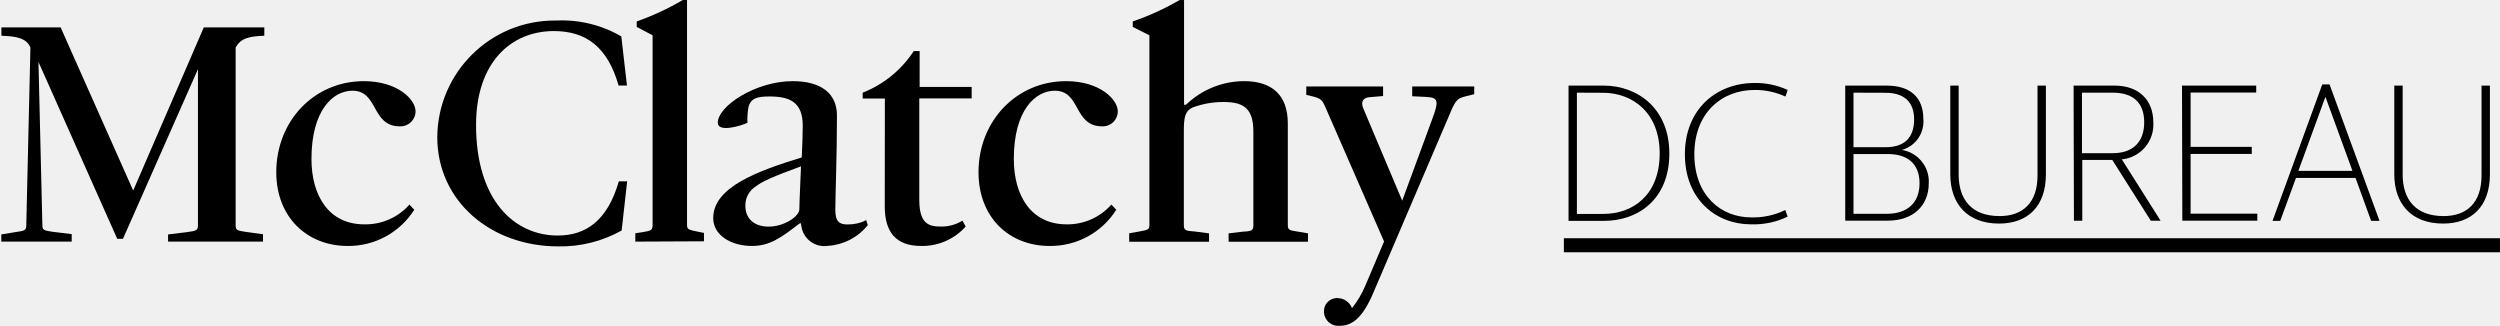
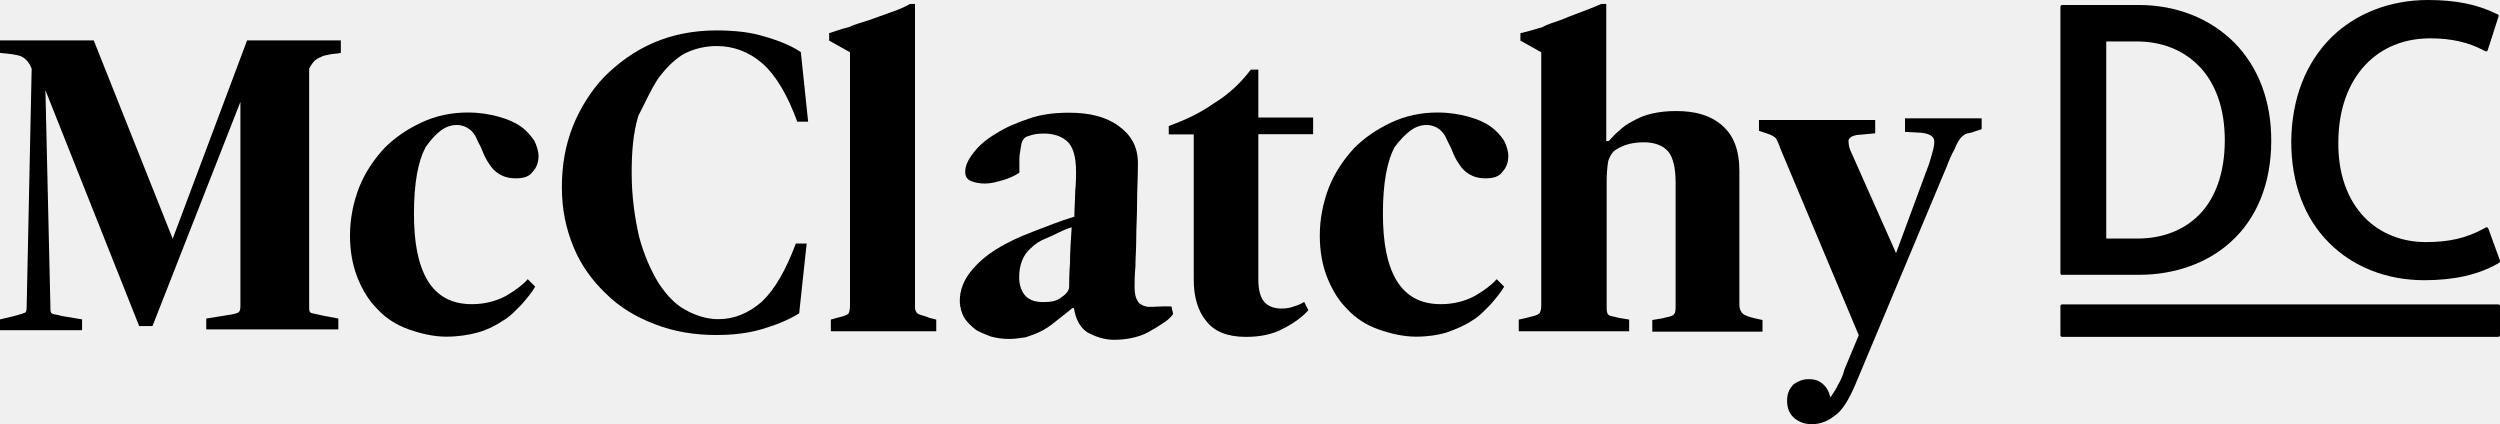
- <svg xmlns="http://www.w3.org/2000/svg" version="1.1" id="Layer_1" x="0px" y="0px" viewBox="0 0 2301.2 300" style="enable-background:new 0 0 2301.2 300;" xml:space="preserve">
+ <svg xmlns="http://www.w3.org/2000/svg" version="1.1" id="Layer_1" x="0px" y="0px" viewBox="0 0 1200 203.5" style="enable-background:new 0 0 1200 203.5;" xml:space="preserve">
+   <style type="text/css">
+ 	.st0{fill-rule:evenodd;clip-rule:evenodd;}
+ 	.st1{fill:url(#SVGID_1_);}
+ 	.st2{fill:url(#SVGID_00000016041168103630393430000008649231698616714413_);}
+ 	.st3{fill:url(#SVGID_00000012444636089439119780000007587610693947191691_);}
+ 	.st4{fill:url(#SVGID_00000120535522865290524300000008731759375504110750_);}
+ 	.st5{fill:#FFFFFF;}
+ 	.st6{fill-rule:evenodd;clip-rule:evenodd;fill:#FFFFFF;}
+ 	.st7{fill:url(#SVGID_00000152224199271438595090000010437510127411680133_);}
+ 	.st8{fill:url(#SVGID_00000181056939648418117930000013941582487692554404_);}
+ 	.st9{fill:url(#SVGID_00000035519871330205398470000017889771250093618050_);}
+ 	.st10{fill:url(#SVGID_00000175310109694595614150000010824355592931117224_);}
+ </style>
  <g>
-     <path d="M122.6,175.4L55.8,25.2H1.3v7.7c13.5,0.5,23,2,26.7,10.8l-3.8,163.4c0,5-1.5,5.4-9.8,6.5l-13.2,2.2v6.6H66v-6.9l-18-2.2   c-7.8-1.2-9-1.5-9-6.3L35.4,57l72.5,162.8h5.3l69-156.1v143.6c0,4.8-1.6,5.2-9.6,6.3l-17.9,2.2v6.6h87.4v-6.8l-16.2-2.2   c-7.8-1.2-9-1.5-9-6.3V43.7c4.9-8.8,12.9-10.3,26.4-10.8v-7.7h-55.7L122.6,175.4z" />
-     <path d="M324.4,83.5c24.2,0,17.1,32.8,43.7,32.8c0.2,0,0.3,0,0.5,0c7.7,0,13.9-6.2,13.9-13.9c0-10.6-16.2-27.7-47.6-27.7   c-45.9,0-80.6,36.8-80.6,83.8c0,41.7,28.7,67.9,65.6,67.9c24.9,0.3,48.1-12.3,61.4-33.3l-4.4-4.8c-10.5,11.9-25.8,18.6-41.7,18.2   c-32.3,0-48.5-26-48.5-60.2C286.7,101.5,306.5,83.5,324.4,83.5z" />
-     <path d="M513.4,216.8c-40.2,0-75.2-32.7-75.2-101.7c0-58,32.5-86.5,71.6-86.5c29.6,0,49.4,14.5,59.6,50.1h7.7l-5.2-45.2   c-18.2-10.6-39-15.6-59.9-14.6c-0.1,0-0.3,0-0.5,0c-59.8-0.5-108.5,47.5-109,107.3c0,58.7,49,100.6,111.4,100.6   c20.4,0.4,40.5-4.7,58.3-14.6l5.1-45.3h-7.7C559.4,202.6,539.7,216.8,513.4,216.8z" />
-     <path d="M632.4,207V0h-3.9c-13.4,7.9-27.6,14.5-42.4,19.7v5.1l14.6,7.7v173.6c0,5.7-0.6,6.3-9.9,7.7l-6,0.9v7.7l63.2-0.3v-7.7   l-5.4-1.1C634.2,211.5,632.4,211.5,632.4,207z" />
-     <path d="M780,206.6c-7.5,0-11.1-2.8-11.1-13.3c0-14.3,1.5-48.7,1.5-87c0-19.9-14.1-31.6-40.7-31.6c-34.3,0-69,23-69,38.3   c0,9.1,21,3.1,27.3,0c-0.2-4.5,0.1-9.1,0.8-13.6c1.9-9.1,8.2-10.6,19.5-10.6c18.9,0,30.6,5.4,30.6,26.8c0,6.3-0.3,17.4-0.9,29.3   c-39.9,12.3-81.5,27.1-81.5,55.8c0,16.3,17.1,25.7,35.6,25.7c16.2,0,26.4-7.2,44-20.8h1.2c0,0.9,0.1,1.9,0.4,2.9   c1.8,11.6,12.7,19.6,24.3,17.8c14.4-0.9,27.8-7.8,36.8-19.1l-1.5-4.6C792,205.4,786,206.7,780,206.6z M735.8,192.5   c0,6.9-14.4,16.1-28.2,16.1s-21.5-7.7-21.5-19.1c-0.2-7.2,3.4-14.1,9.6-17.9c5.7-4.5,15.2-8.8,41.6-18.5   C736.7,169.5,735.8,186.2,735.8,192.5z" />
-     <path d="M846.5,47h-5.4c-11.3,17.3-27.7,30.7-47,38.3v5.4h20.4l-0.1,99.2c0,23.4,9.9,36.5,33.5,36.5c15.6,0.3,30.6-6.2,41-17.9   l-3-5.4c-6.1,3.8-13.3,5.7-20.6,5.4c-9.2,0-19.1-1.8-19.1-24V90.6h48.2V80h-47.9V47z" />
-     <path d="M970.9,83.5c24.2,0,17,32.8,43.7,32.8c0.1,0,0.3,0,0.5,0c7.7,0,13.8-6.2,13.8-13.9c0-10.6-16.2-27.7-47.6-27.7   c-45.8,0-80.6,36.8-80.6,83.8c0,41.7,28.2,67.9,65.4,67.9c24.9,0.3,48.1-12.3,61.4-33.3l-4.5-4.8c-10.4,11.8-25.5,18.5-41.3,18.2   c-32.3,0-48.5-26-48.5-60.2C933.2,101.5,953,83.5,970.9,83.5z" />
-     <path d="M1185.4,206.2v-92.7c0-26.5-15.2-38.8-40.1-38.8c-20,0-39.2,7.8-53.6,21.7h-1.8V0h-4.1c-13.7,8-28.1,14.6-43.1,19.7v5.1   l15.3,7.7v173.6c0,5.1-0.3,5.4-9.9,7.1l-8.7,1.5v7.7h-0.2v0.1h73.7v-7.7l-13-1.7c-8.4-0.6-10.2-0.9-10.2-6v-86.4   c0-12.9,1.2-18.6,8-21.7c9.2-3.5,19.1-5.2,29-5.1c18.9,0,27,6.8,27,27.3v86.1c0,5.2-1.9,5.5-10.2,6l-12.6,1.5v7.7h73.1v-7.7   l-8.7-1.5C1186.2,211.9,1185.4,211.9,1185.4,206.2z" />
-     <path d="M1299.9,88.6l12.6,0.6c11.4,0.6,12.3,3.2,5.7,20.8l-27.5,74.7l-35.6-84.4c-2.6-5.7-1.2-10.2,5.1-10.8l12.9-1.1v-8.8h-70.7   v7.7l6.9,1.7c8.1,2,8.4,4.9,11.1,10.6l53.6,122.7l-17.2,40.5c-3.1,7.5-7.3,14.5-12.3,20.8c-2.1-5.4-7.2-9-12.9-9.2   c-0.6-0.1-1.3-0.1-1.9,0c-6.6,0.6-11.5,6.3-11,12.9c0,0.2,0,0.4,0,0.5c0.6,7.2,6.9,12.7,14.1,12.1c11,0,20.9-5.8,31.4-30.6   l67.4-157.6c8-19.3,8.6-20.7,17.3-23l8.1-2v-7.1h-57.1V88.6z" />
-     <path d="M1476.4,203.3c31.6,0,59.9-19.9,60.2-61.4c0.3-41.7-29-63.1-60.4-63.1h-32.4l0,124.5H1476.4z M1451.5,85.3l23.9,0.1   c27.9,0,52.6,18.8,52.3,56.5c-0.3,37.7-24.6,55-51.8,55h-24.4V85.3z" />
-     <path d="M1611.7,206.5c11.7,0.4,23.3-2,33.8-7.1l-2.2-6.1c-9.7,4.8-20.5,7.1-31.4,6.8c-28,0-52.3-20.3-52.3-58.1   s24.9-59.2,55.5-59.2c9.8-0.1,19.5,2,28.4,6.1l2-6.1c-9.6-4.4-20-6.6-30.6-6.4c-35,0-64,24.1-64,65.6S1579.5,206.5,1611.7,206.5z" />
-     <path d="M1737.7,203.1c23.5,0,37.7-13.9,37.7-34.5c0.8-15-9.9-28.1-24.7-30.6c12.6-3.5,20.9-15.6,19.7-28.6   c0-19.8-12.2-30.6-33.6-30.6h-38.3l0,124.3H1737.7z M1706.1,85.3l29.4,0.1c17.3,0,26.4,8.5,26.4,24.4c0,18-9.9,25.7-26.4,25.7   h-29.4V85.3z M1706.1,141.8h31.6c18.2,0,29.2,9,29.2,26.9c0,17.9-11.1,28.1-30.2,28.1h-30.6V141.8z" />
-     <path d="M1840.1,205.8c26.6,0,43.1-16.1,43.1-45.3V78.8h-7.7v82.7c0,25.1-13.5,37.4-34.9,37.4c-25.8,0-37.7-15.3-37.7-38.3l0-81.8   h-7.7v81.7C1795.2,187.2,1810.5,205.8,1840.1,205.8z" />
-     <path d="M1916.7,203.2v-56h27.6l35.5,56h9l-35.7-56.5c17.2-1.7,30-16.6,29-33.9c0-21.1-13.6-34-35.7-34h-37.7l0.3,124.4H1916.7z    M1916.4,85.3h28.4c18.6,0,28.9,9.2,28.9,27.3c0,18.1-10.4,28.4-28.9,28.4h-28.4V85.3z" />
-     <polygon points="2077.8,203.1 2077.8,196.7 2016.4,196.7 2016.4,141.7 2072.7,141.7 2072.7,135.2 2016.4,135.2 2016.4,85.2    2076.8,85.2 2076.8,78.8 2008.5,78.8 2008.8,203.1  " />
-     <path d="M2113.4,163.8h54.8l14.4,39.5h7.7l-46-125.6h-6.7l-45.8,125.6h7.1L2113.4,163.8z M2140.5,89.1l24.9,68.2h-49.8L2140.5,89.1   z" />
-     <path d="M2248.8,205.8c26.6,0,43.1-16.1,43.1-45.3V78.8h-7.7v82.7c0,25.1-13.5,37.4-34.9,37.4c-25.8,0-37.7-15.3-37.7-38.3l0-81.8   h-7.7v81.7C2203.9,187.2,2219.2,205.8,2248.8,205.8z" />
-     <rect x="1439.5" y="219.3" width="861.7" height="12.9" />
+     <path class="st0" d="M597.2,101.1c0.5,0.5,1.1,0.9,1.4,1.1c0.2,0.2,0.7,0.5,0.2,0.9c-0.5,0.5-1.4,1.1-1.6,1.1   c-0.2,0.2-0.5,0.5-1.1,0c-0.5-0.5-1.1-0.9-1.6-1.1s-0.5-0.5,0-0.9c0.5-0.5,1.4-1.1,1.6-1.1C596.3,100.9,596.7,100.6,597.2,101.1z" />
+     <g>
+       <path d="M82.9,114.6L45,19.4H0v6c4.4,0.4,8,0.8,10,1.6c2,0.8,4,2.8,5.2,6l-2.4,114.4c0,2-0.4,2.8-1.2,2.8    c-0.8,0.4-2.4,0.8-5.2,1.6L0,153.3v5.2h39.4v-5.2l-9.6-1.6c-2.8-0.8-4.4-0.8-4.8-1.2c-0.8-0.4-0.8-1.2-0.8-3.2l-2.4-104l45,113.2    h6.4l42.2-107.6v98c0,2-0.4,2.8-1.2,3.2c-0.8,0.4-2.4,0.8-5.2,1.2l-10,1.6v5.2h63.4v-5.2l-8.4-1.6c-2.8-0.8-4.4-0.8-4.8-1.2    c-0.8-0.4-0.8-1.2-0.8-3.2V33c0.8-1.6,1.6-2.8,2.4-3.6c0.8-0.8,2-1.6,3.2-2c1.2-0.8,2.4-0.8,4-1.2c1.6-0.4,3.6-0.4,5.6-0.8v-6h-45    L82.9,114.6z" />
+       <path d="M219.3,60c2.4,0,4.4,0.8,6,2c1.6,1.2,2.8,2.8,3.6,4.8c0.8,2,2,3.6,2.8,6c0.8,2,2,4.4,3.2,6c1.2,2,2.8,3.6,4.8,4.8    c2,1.2,4.4,2,8,2c3.6,0,6.4-0.8,8-3.2c2-2,2.8-4.8,2.8-7.6c0-2-0.8-4.8-2-7.2c-1.6-2.4-3.6-4.8-6.4-6.8c-2.8-2-6.4-3.6-10.8-4.8    c-4.4-1.2-9.2-2-14.7-2c-8,0-15.5,1.6-22.3,4.8c-6.8,3.2-12.8,7.2-17.9,12.4c-4.8,5.2-9.2,11.6-12,18.7    c-2.8,7.2-4.4,15.1-4.4,23.1c0,7.6,1.2,14.3,3.6,20.3c2.4,6,5.6,11.2,9.6,15.1c4,4.4,9.2,7.6,14.7,9.6c5.6,2,12,3.6,18.3,3.6    c5.6,0,10.8-0.8,15.1-2c4.4-1.2,8.4-3.2,12-5.6c3.6-2,6.4-5.2,9.2-8c2.4-2.8,4.8-5.6,6.4-8.4l-3.6-3.6c-2,2.4-5.6,5.2-10.4,8    c-4.4,2.4-10,4-16.3,4c-9.6,0-16.7-3.6-21.5-11.6c-4.4-7.6-6.4-17.9-6.4-31.9c0-14.7,2-25.1,5.6-31.9    C209.3,63.6,213.7,60,219.3,60z" />
+       <path d="M316.2,37.3c3.6-4.8,8-9.2,12.4-11.6c4.8-2.4,10-3.6,15.5-3.6c8,0,15.5,2.8,21.9,8.4s12,15.1,16.7,27.9h5.2L384.4,25    c-4.8-3.2-10.8-5.6-17.9-7.6c-6.4-2-14.3-2.8-22.7-2.8c-10.8,0-21.1,2-30.3,6s-16.7,9.6-23.5,16.3c-6.4,6.8-11.6,15.1-15.1,23.9    c-3.6,9.2-5.2,18.7-5.2,29.1c0,10.8,2,19.9,5.6,28.7c3.6,8.8,9.2,16.3,15.5,22.3c6.4,6.4,14.3,11.2,23.5,14.7    c9.2,3.6,19.1,5.2,29.5,5.2c8,0,15.1-0.8,21.9-2.8s12.8-4.4,17.9-7.6l3.6-33.5H382c-4.8,12.8-10,21.9-16.3,27.9    c-6.4,5.6-13.5,8.4-20.7,8.4c-5.6,0-10.8-1.6-15.9-4.4c-5.2-2.8-9.2-7.2-13.1-13.1c-3.6-6-6.8-13.1-9.2-21.9    c-2-8.8-3.6-19.1-3.6-30.7c0-10.8,0.8-19.5,3.2-27.5C309.9,48.9,312.6,42.5,316.2,37.3z" />
+       <path d="M440.4,150.5c-0.8-0.8-1.2-1.6-1.2-3.2V1.9h-2.4c-2.8,1.6-5.6,2.8-9.2,4c-3.6,1.2-6.4,2.4-10,3.6c-3.6,1.2-6.8,2-10.4,3.6    c-3.6,0.8-6.4,2-9.2,2.8v3.6l10,5.6v121.5c0,2-0.4,3.6-0.8,4c-0.8,0.8-2.4,1.2-5.6,2l-2.8,0.8v5.6h50.6v-5.6l-3.2-0.8    C443.2,151.3,441.6,151.3,440.4,150.5z" />
+       <path d="M551.8,147.3c-2,0-4-0.8-5.2-2c-1.2-1.6-2-3.6-2-7.6c0-2.4,0-5.6,0.4-9.6c0-4,0.4-8.8,0.4-13.9c0-5.2,0.4-10.8,0.4-16.7    c0-6.4,0.4-12.4,0.4-19.1c0-8-3.2-13.5-9.2-17.9c-6-4.4-13.9-6.4-23.9-6.4c-6.8,0-13.5,0.8-19.1,2.8c-6,2-11.6,4.4-15.9,7.2    c-4.8,2.8-8.4,6-10.8,9.2c-2.8,3.6-4,6.4-4,9.2c0,2,0.8,3.6,2.8,4.4c2,0.8,4,1.2,6.8,1.2s5.6-0.8,8.4-1.6c2.8-0.8,5.6-2,8-3.6    v-6.4c0-2,0.4-4,0.8-6.4c0.4-2.8,1.6-4.4,3.6-4.8c2-0.8,4.4-1.2,7.2-1.2c4.8,0,8.4,1.2,11.2,3.6c2.8,2.4,4.4,7.2,4.4,14.7    c0,2.4,0,5.6-0.4,9.2c0,4-0.4,8-0.4,12.4c-6.8,2-13.5,4.8-19.9,7.2c-6.4,2.4-12.4,5.2-17.5,8.4c-5.2,3.2-9.2,6.8-12.4,10.8    c-3.2,4-5.2,8.8-5.2,13.9c0,3.2,0.8,5.6,2,8c1.2,2,3.2,4,5.2,5.6c2,1.6,4.8,2.4,7.6,3.6c2.8,0.8,6,1.2,8.8,1.2s5.2-0.4,8-0.8    c2.4-0.8,4.8-1.6,7.2-2.8c2.4-1.2,4.8-2.8,7.2-4.8c2.4-2,5.2-4,8-6.4h0.8c0.8,5.2,2.8,9.2,6.4,11.6c3.6,2,8,3.6,12.8,3.6    c3.6,0,6.8-0.4,10-1.2c3.2-0.8,6-2,8.4-3.6c2.4-1.2,4.4-2.8,6.4-4c1.6-1.2,2.8-2.4,3.6-3.6l-0.8-3.6    C557.8,146.9,555,147.3,551.8,147.3z M513.6,126.2c-0.4,5.2-0.4,9.2-0.4,11.2s-1.2,3.6-3.6,5.2c-2.4,2-5.2,2.4-8.8,2.4    c-3.6,0-6.4-0.8-8.4-2.8c-2-2-3.2-5.2-3.2-9.2c0-6,2-10.8,5.6-13.9c2-2,4.4-3.6,7.6-4.8c3.2-1.2,6.8-3.6,12-5.2    C514,115.4,513.6,121,513.6,126.2z" />
+       <path d="M604,33.4h-3.6c-4.8,6.4-10.8,12-17.9,16.3c-6.8,4.8-13.9,8-21.5,10.8v4h12v69.7c0,8.4,2,15.1,6,19.9    c4,5.2,10.4,7.6,19.1,7.6c6.8,0,12.8-1.2,17.9-4c4.8-2.4,9.2-5.6,12-8.8l-2-4c-1.2,0.8-2.8,1.6-4.4,2c-2,0.8-4,1.2-6.4,1.2    c-3.2,0-6-0.8-8-2.8c-2-2-3.2-5.6-3.2-11.2V64.4h26.3v-8H604V33l0,0V33.4z" />
+       <path d="M684.8,60c2.4,0,4.4,0.8,6,2c1.6,1.2,2.8,2.8,3.6,4.8s2,3.6,2.8,6c0.8,2,2,4.4,3.2,6c1.2,2,2.8,3.6,4.8,4.8    c2,1.2,4.4,2,8,2s6.4-0.8,8-3.2c2-2,2.8-4.8,2.8-7.6c0-2-0.8-4.8-2-7.2c-1.6-2.4-3.6-4.8-6.4-6.8c-2.8-2-6.4-3.6-10.8-4.8    c-4.4-1.2-9.2-2-14.7-2c-8,0-15.5,1.6-22.3,4.8c-6.8,3.2-12.8,7.2-17.9,12.4c-4.8,5.2-9.2,11.6-12,18.7    c-2.8,7.2-4.4,15.1-4.4,23.1c0,7.6,1.2,14.3,3.6,20.3c2.4,6,5.6,11.2,9.6,15.1c4,4.4,9.2,7.6,14.7,9.6s12,3.6,18.3,3.6    c5.6,0,10.8-0.8,14.7-2c4.4-1.6,8.4-3.2,12-5.6c3.6-2,6.4-5.2,9.2-8c2.4-2.8,4.8-5.6,6.4-8.4l-3.6-3.6c-2,2.4-5.6,5.2-10.4,8    c-4.4,2.4-10,4-16.3,4c-9.6,0-16.7-3.6-21.5-11.6c-4.4-7.6-6.4-17.9-6.4-31.9c0-14.7,2-25.1,5.6-31.9    C674.8,63.6,679.2,60,684.8,60z" />
+       <path d="M836.5,150.5c-0.8-0.8-1.6-2-1.6-4.4V82c0-10-2.8-17.1-8.4-21.9s-12.8-6.8-21.9-6.8c-4.4,0-8,0.4-11.6,1.2    c-3.6,0.8-6.4,2-9.2,3.6c-2.4,1.2-4.8,2.8-6.8,4.8c-2,1.6-3.6,3.6-4.8,4.8h-1.2V1.9h-2.4c-3.6,1.6-6.8,2.8-10,4    c-3.2,1.2-6.4,2.4-9.2,3.6c-3.2,1.2-6.4,2-9.2,3.6c-3.2,0.8-6.4,2-10.4,2.8v3.6l10,5.6v121.5c0,2-0.4,3.6-1.2,4    c-0.8,0.8-2.8,1.2-6,2l-3.6,0.8v5.6h53v-5.6l-4.8-0.8c-2.8-0.8-4.8-0.8-5.2-1.6c-0.8-0.8-0.8-2-0.8-3.6V86.7c0-4,0.4-7.6,0.8-9.6    c0.8-2,1.6-4,3.6-5.2c3.6-2.4,8-3.6,13.5-3.6c5.2,0,9.2,1.6,11.6,4.4s3.6,8,3.6,15.1v59.8c0,2-0.4,3.2-1.2,3.6    c-0.8,0.8-2.4,0.8-5.2,1.6l-4.8,0.8v5.6H846v-5.6l-3.6-0.8C839.3,152.1,837.3,151.3,836.5,150.5z" />
+       <path d="M914.4,56.9v6.4l7.6,0.4c4,0.4,6,1.6,6.4,3.6c0.4,2-0.8,6-2.4,11.2l-15.9,43L888.1,72c-0.8-2-0.8-3.6-0.8-4.8    c0.8-1.6,2-2,4-2.4l8.8-0.8v-6.4h-55.8v5.2l3.6,1.2c2.8,0.8,4.4,2,4.8,2.8s1.2,2.4,2,4.8l37.5,89.3l-6.8,16.3    c-0.8,3.2-2,5.6-3.2,7.6c-0.8,2-2.4,4-3.6,6c-0.8-3.2-2-5.2-4-6.8c-2-1.6-4-2-6.4-2c-2.8,0-4.8,0.8-7.2,2.4c-2,2-3.2,4.4-3.2,8    s1.2,6.4,3.6,8.4s5.2,2.8,8.4,2.8c3.6,0,7.2-1.2,10.8-4c3.6-2.4,6.8-7.6,10-15.1L934.4,80c1.2-3.2,2.4-6,3.6-8    c0.8-2,1.6-3.6,2.4-4.8c0.8-1.2,1.6-2,2.4-2.4c0.8-0.8,2-0.8,3.6-1.2l4.8-1.6v-5.2H914.4L914.4,56.9z" />
+     </g>
+     <g>
+       <g>
+         <path d="M989.8,132c-0.4,0-0.8-0.4-0.8-0.8V3.2c0-0.4,0.4-0.8,0.8-0.8h36.9c17.9,0,34.1,6.4,45.7,18     c11.7,11.8,17.9,28.2,17.8,47.5c-0.1,20.1-6.8,36.8-19.4,48.2c-11.2,10.2-26.9,15.8-44,15.8H989.8z M1011,19.9     C1010.9,19.9,1010.9,19.9,1011,19.9l0,94.6l14.9,0c12,0,22.1-3.9,29.5-11.2c8.1-8.1,12.4-20.4,12.5-35.5     c0.1-15.4-4.3-28-12.7-36.4c-7.5-7.5-17.7-11.5-29.5-11.5H1011z" />
+         <path d="M1163.6,134.5c-18,0-34.2-6.4-45.7-18c-11.9-11.9-18.1-28.7-18.1-48.6c0.2-20.6,7-38,19.6-50.3     C1131.1,6.3,1147.4,0,1165.4,0c13.3,0,23.7,2.1,32.8,6.6l0.7,0.3c0.4,0.2,0.5,0.6,0.4,1l-5.2,16.2c-0.1,0.2-0.2,0.4-0.5,0.5     c-0.1,0-0.2,0.1-0.3,0.1c-0.1,0-0.3,0-0.4-0.1l-0.9-0.5c-7.1-3.8-15.5-5.7-25.5-5.7c-12.5,0-23.3,4.4-31.2,12.8     c-8.3,8.9-12.8,21.6-12.9,36.8c-0.2,15.3,4.3,27.9,12.8,36.6c7.4,7.5,17.8,11.6,29.1,11.6c11.4,0,19.5-1.9,28-6.5l0.9-0.5     c0.1-0.1,0.3-0.1,0.4-0.1c0.1,0,0.2,0,0.3,0.1c0.2,0.1,0.4,0.3,0.5,0.5l5.6,15.4c0.1,0.4,0,0.8-0.4,1l-0.6,0.4     C1189.5,131.9,1178,134.5,1163.6,134.5z" />
+       </g>
+       <path d="M989.8,161.7c-0.5,0-0.8-0.4-0.8-0.8v-14c0-0.4,0.4-0.8,0.8-0.8h209.4c0.5,0,0.8,0.4,0.8,0.8v14c0,0.4-0.4,0.8-0.8,0.8    H989.8z" />
+     </g>
  </g>
</svg>
